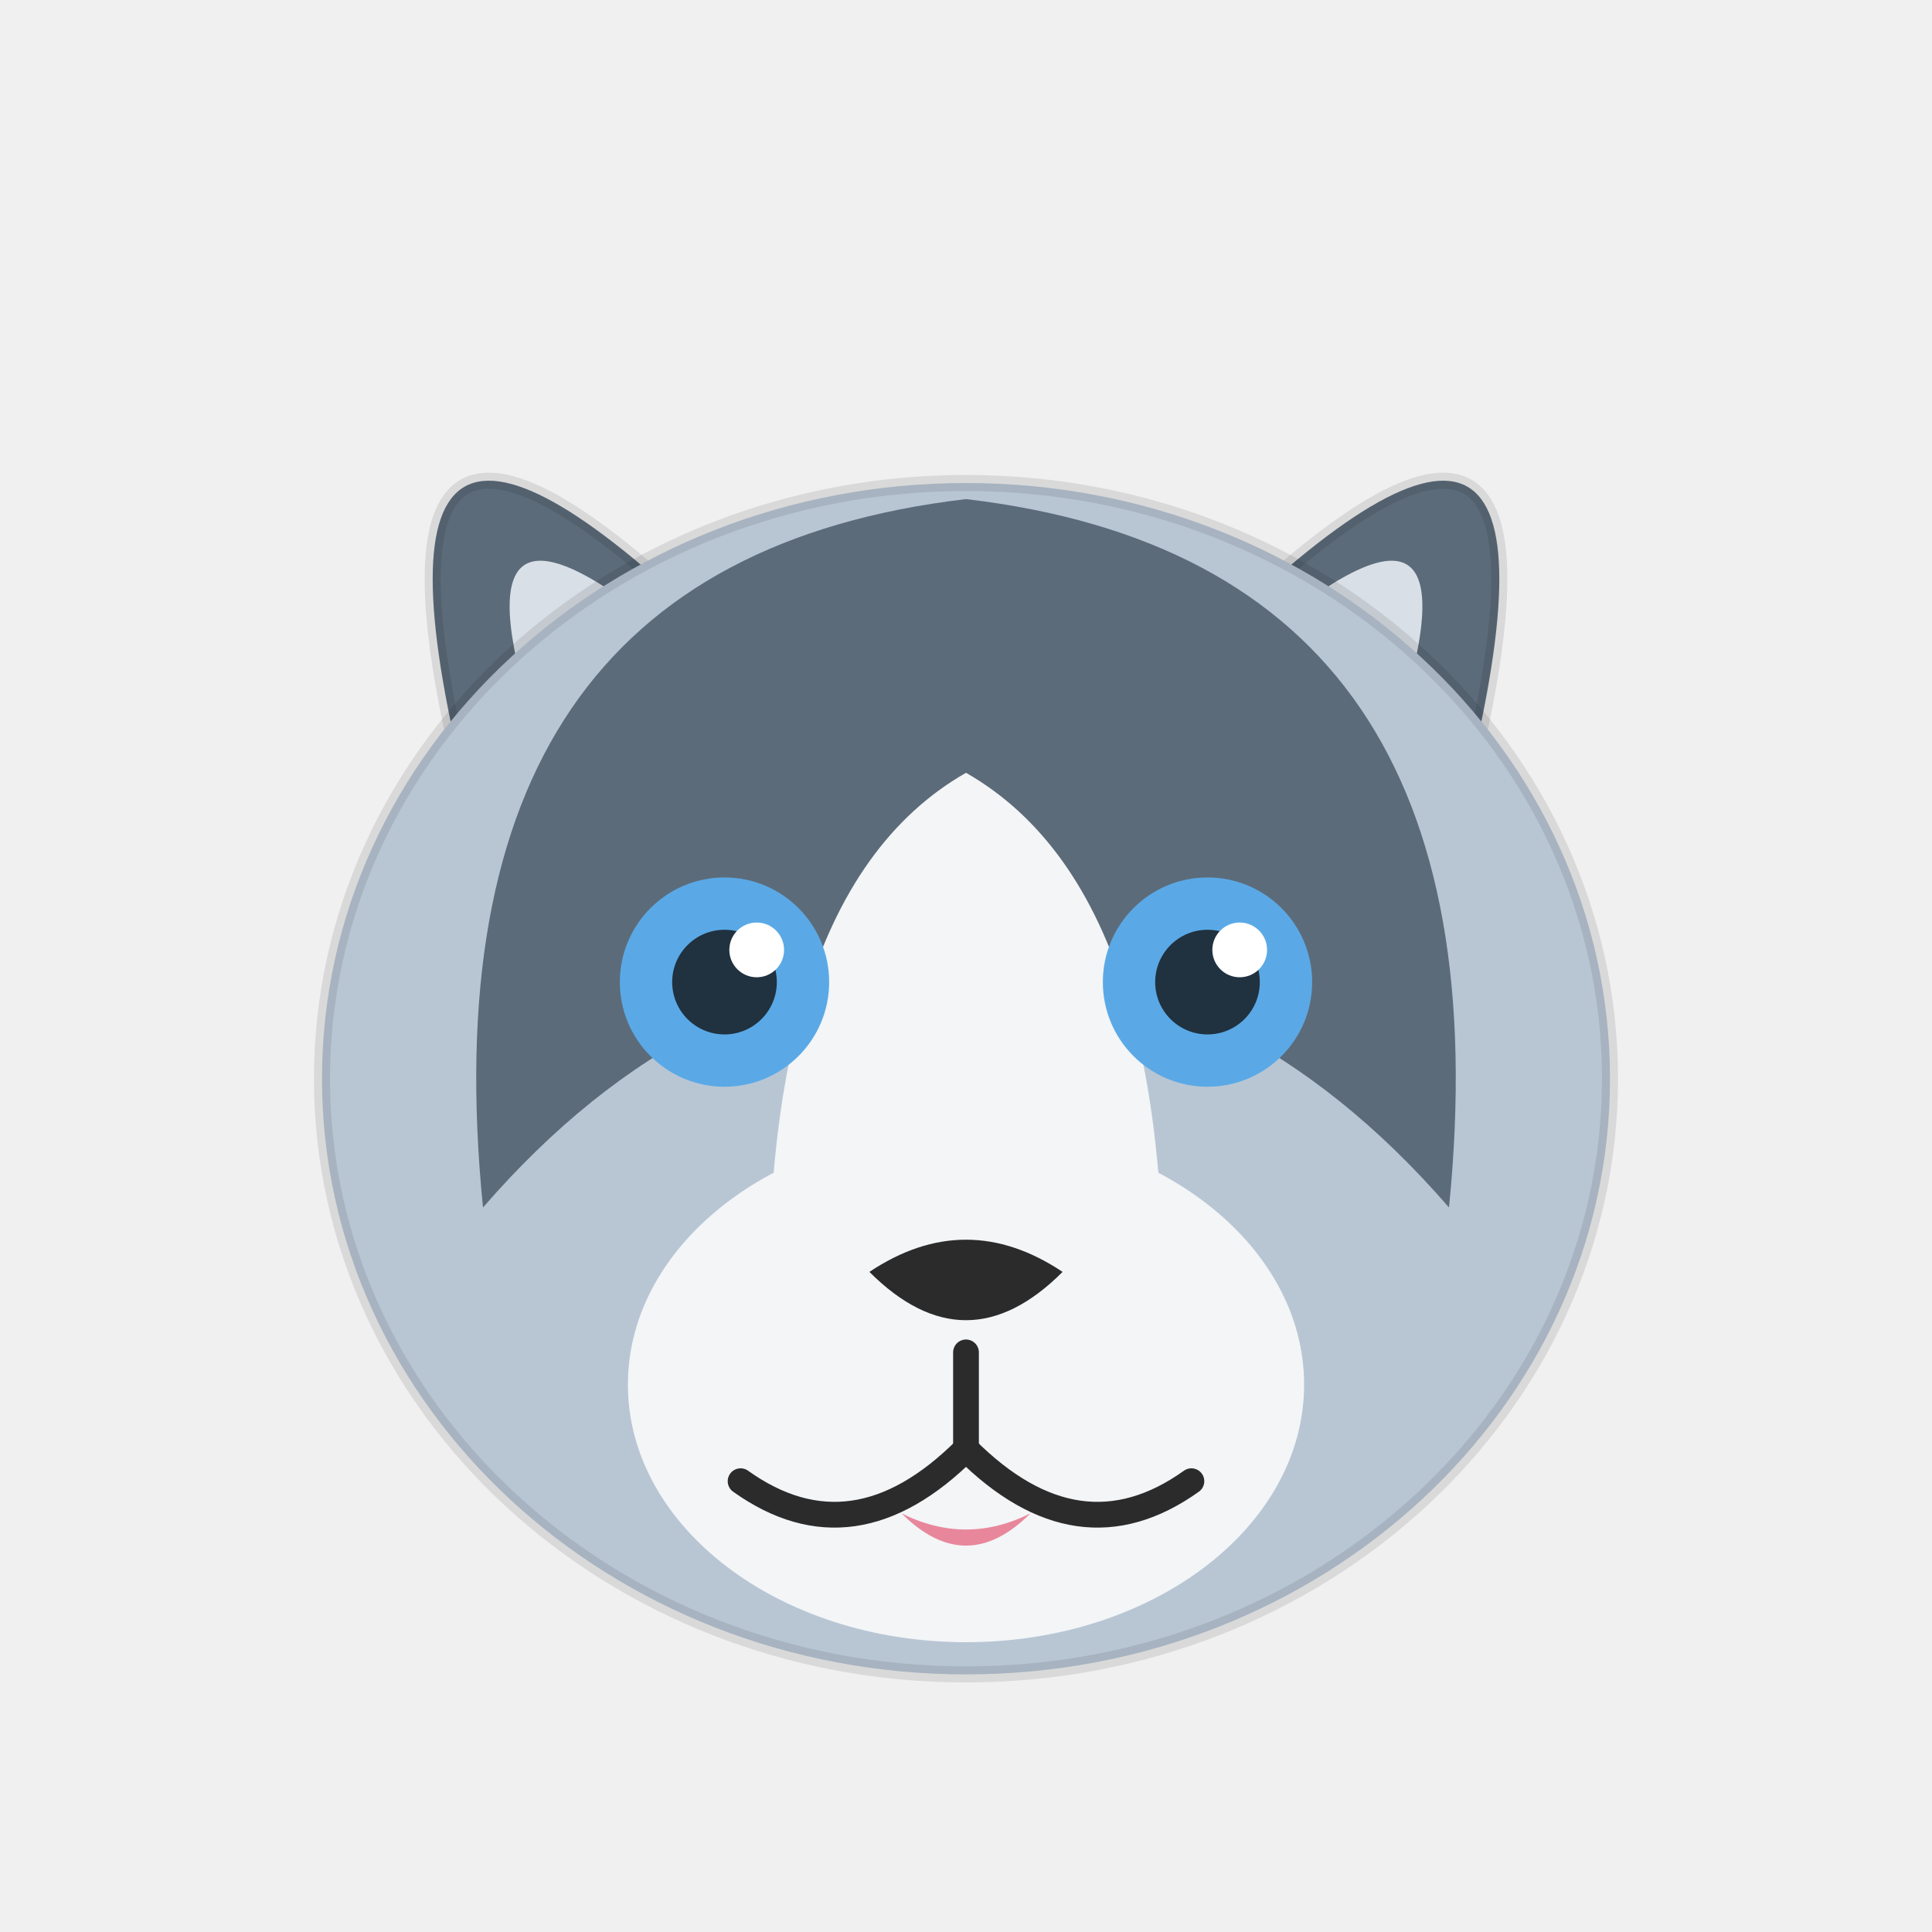
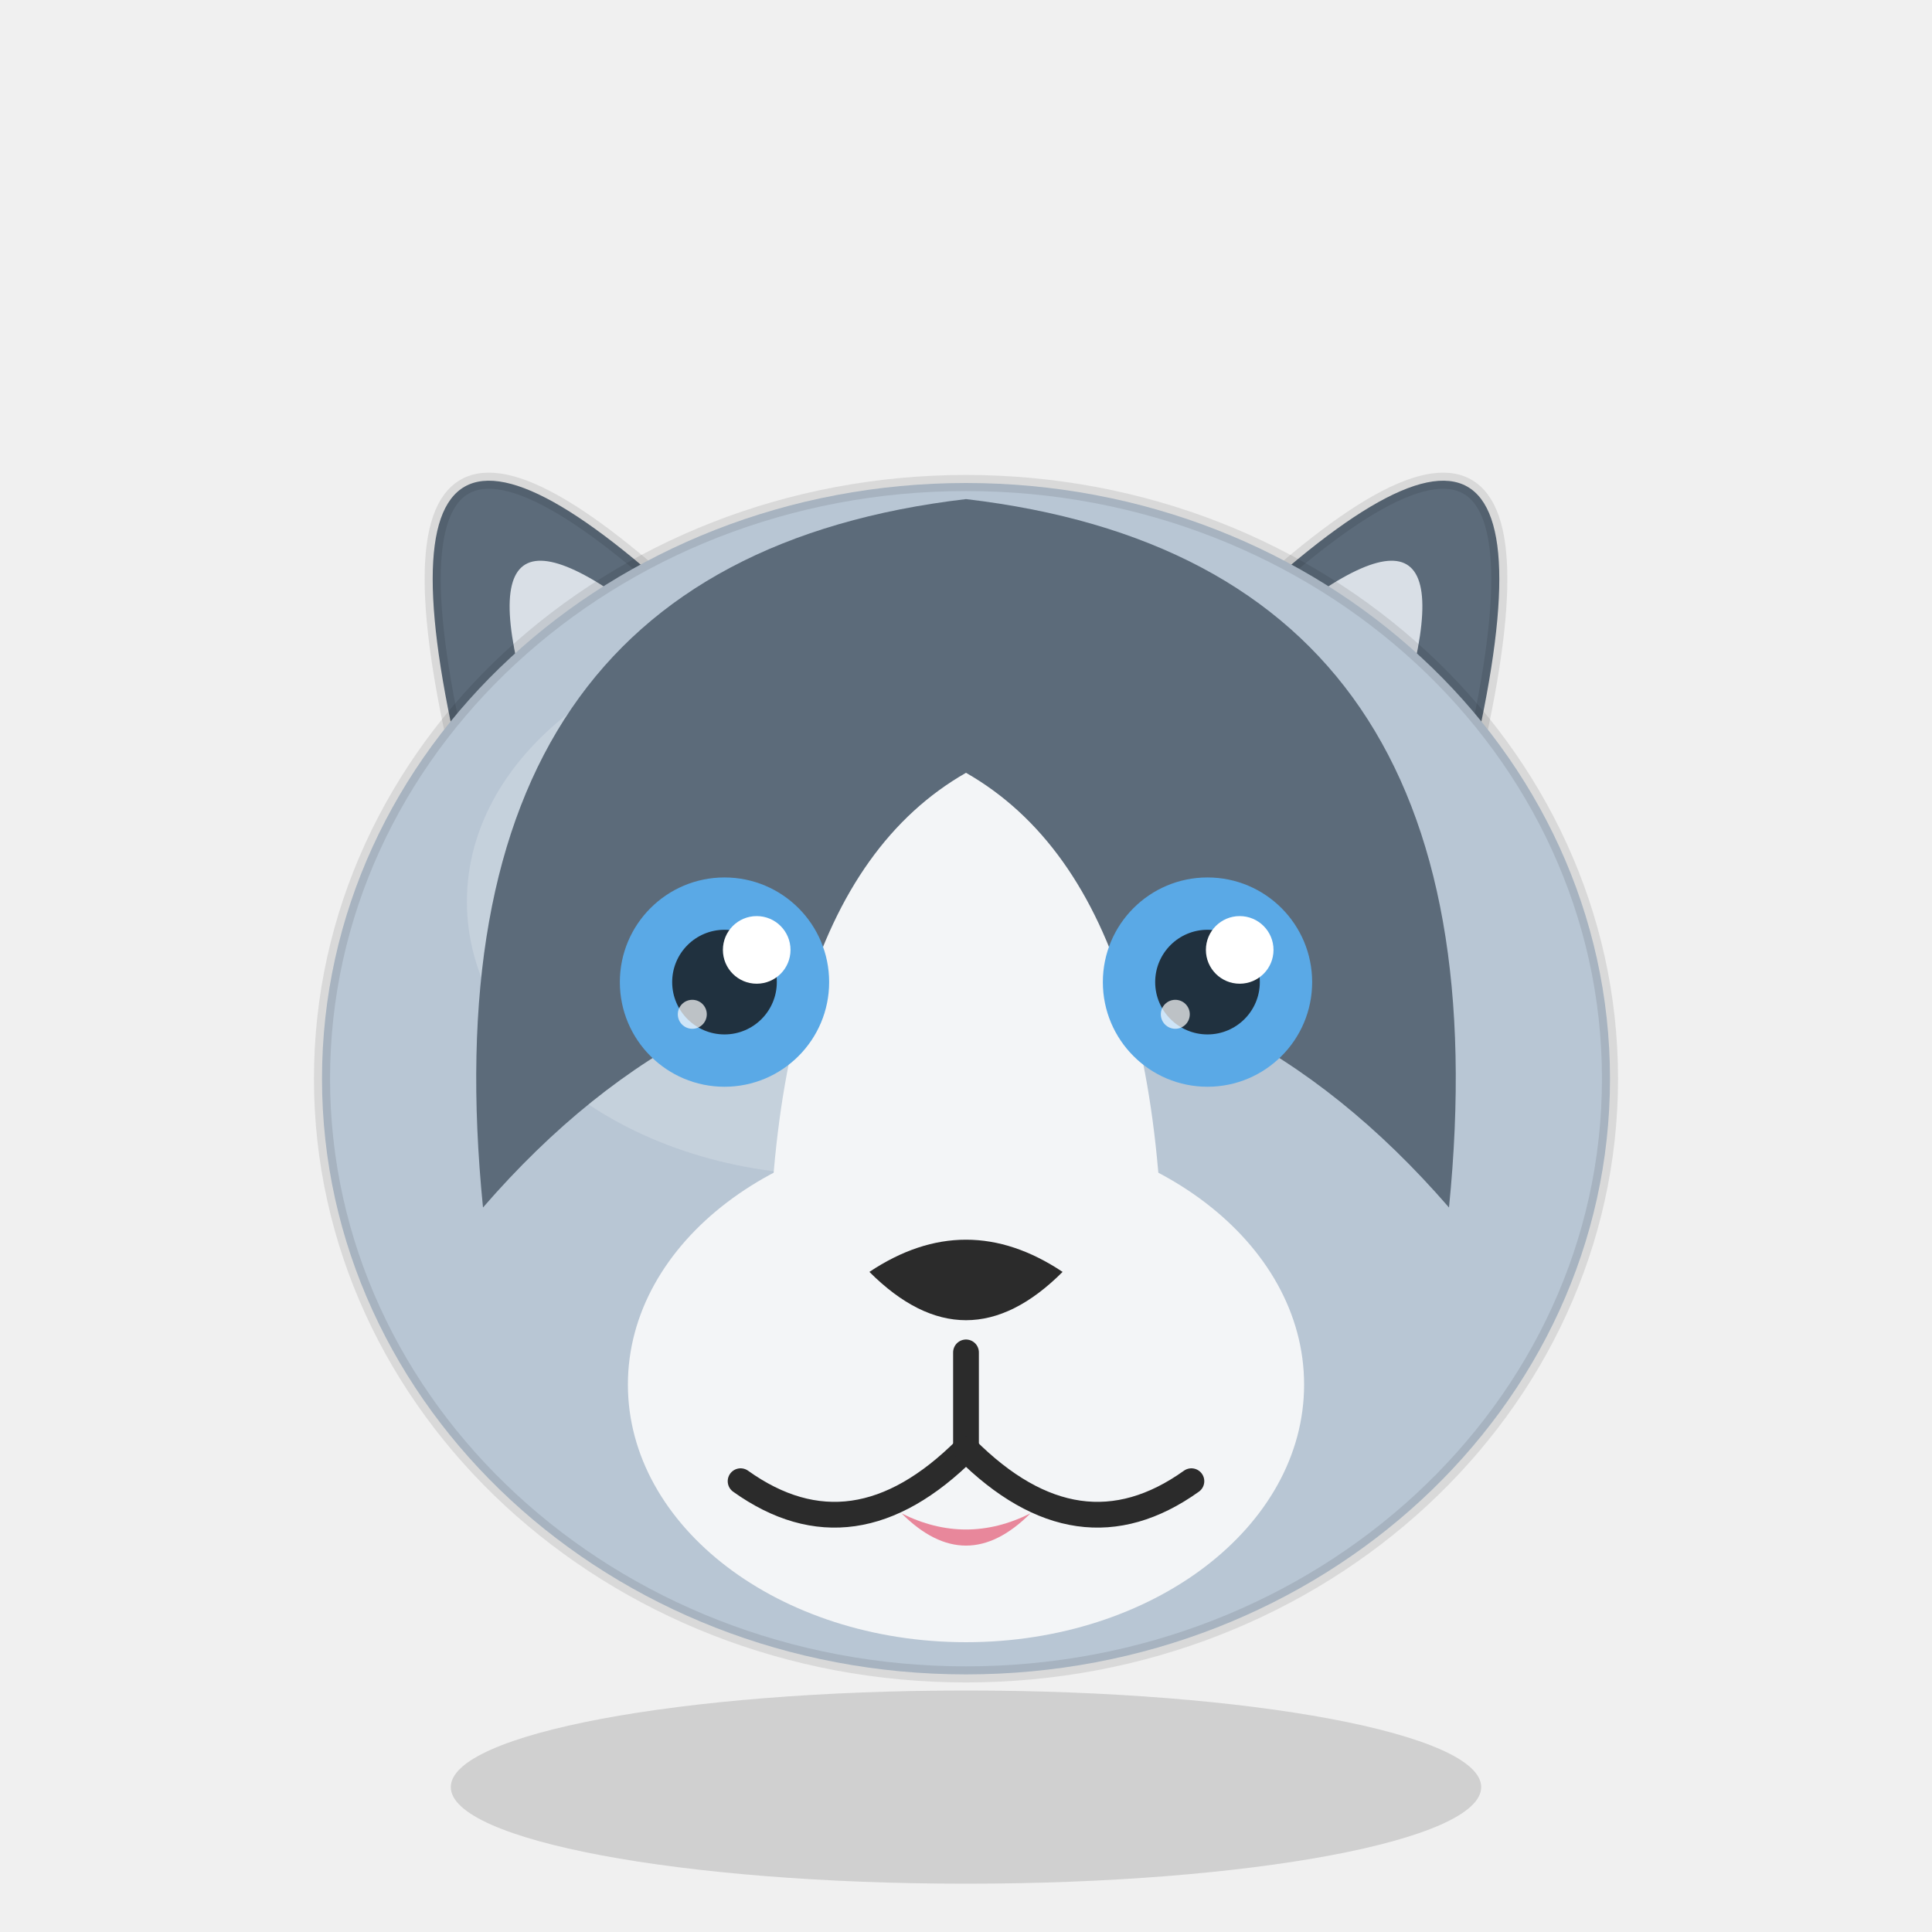
<svg xmlns="http://www.w3.org/2000/svg" viewBox="0 0 240 240" width="240" height="240">
+   <ellipse cx="120" cy="222" rx="64" ry="12" fill="#00000022" />
  <path d="M60 106 Q40 34 84 74 Z" fill="#5C6B7A" stroke="#00000018" stroke-width="2" stroke-linejoin="round" />
  <path d="M180 106 Q200 34 156 74 Z" fill="#5C6B7A" stroke="#00000018" stroke-width="2" stroke-linejoin="round" />
  <path d="M67 92 Q55 56 82 78 Z" fill="#D9DFE6" />
  <path d="M173 92 Q185 56 158 78 Z" fill="#D9DFE6" />
  <ellipse cx="120" cy="134" rx="80" ry="74" fill="#B8C6D4" stroke="#00000018" stroke-width="2" />
+   <ellipse cx="104" cy="112" rx="46" ry="34" fill="#D5DDE6" opacity="0.45" />
  <path d="M120 62 Q52 70 60 150 Q86 120 120 120 Q154 120 180 150 Q188 70 120 62 Z" fill="#5C6B7A" />
  <path d="M120 96 Q92 112 96 176 Q120 168 120 168 Q120 168 144 176 Q148 112 120 96 Z" fill="#F3F5F7" />
  <ellipse cx="120" cy="172" rx="42" ry="32" fill="#F3F5F7" />
  <circle cx="90" cy="122" r="13" fill="#5AA9E6" />
  <circle cx="150" cy="122" r="13" fill="#5AA9E6" />
  <circle cx="90" cy="122" r="6.5" fill="#20313F" />
  <circle cx="150" cy="122" r="6.5" fill="#20313F" />
-   <circle cx="94" cy="118" r="3.4" fill="#FFFFFF" />
-   <circle cx="154" cy="118" r="3.4" fill="#FFFFFF" />
+   <circle cx="94" cy="118" r="4.2" fill="#FFFFFF" />
+   <circle cx="154" cy="118" r="4.2" fill="#FFFFFF" />
+   <circle cx="86" cy="126" r="1.8" fill="#FFFFFF" opacity="0.7" />
+   <circle cx="146" cy="126" r="1.8" fill="#FFFFFF" opacity="0.7" />
  <path d="M108 158 Q120 170 132 158 Q120 150 108 158 Z" fill="#2B2B2B" />
  <path d="M120 168 V180" stroke="#2B2B2B" stroke-width="3.2" stroke-linecap="round" />
  <path d="M120 180 Q106 194 92 184" stroke="#2B2B2B" stroke-width="3.2" fill="none" stroke-linecap="round" />
  <path d="M120 180 Q134 194 148 184" stroke="#2B2B2B" stroke-width="3.2" fill="none" stroke-linecap="round" />
  <path d="M112 188 Q120 196 128 188 Q120 192 112 188 Z" fill="#E8879B" />
</svg>
